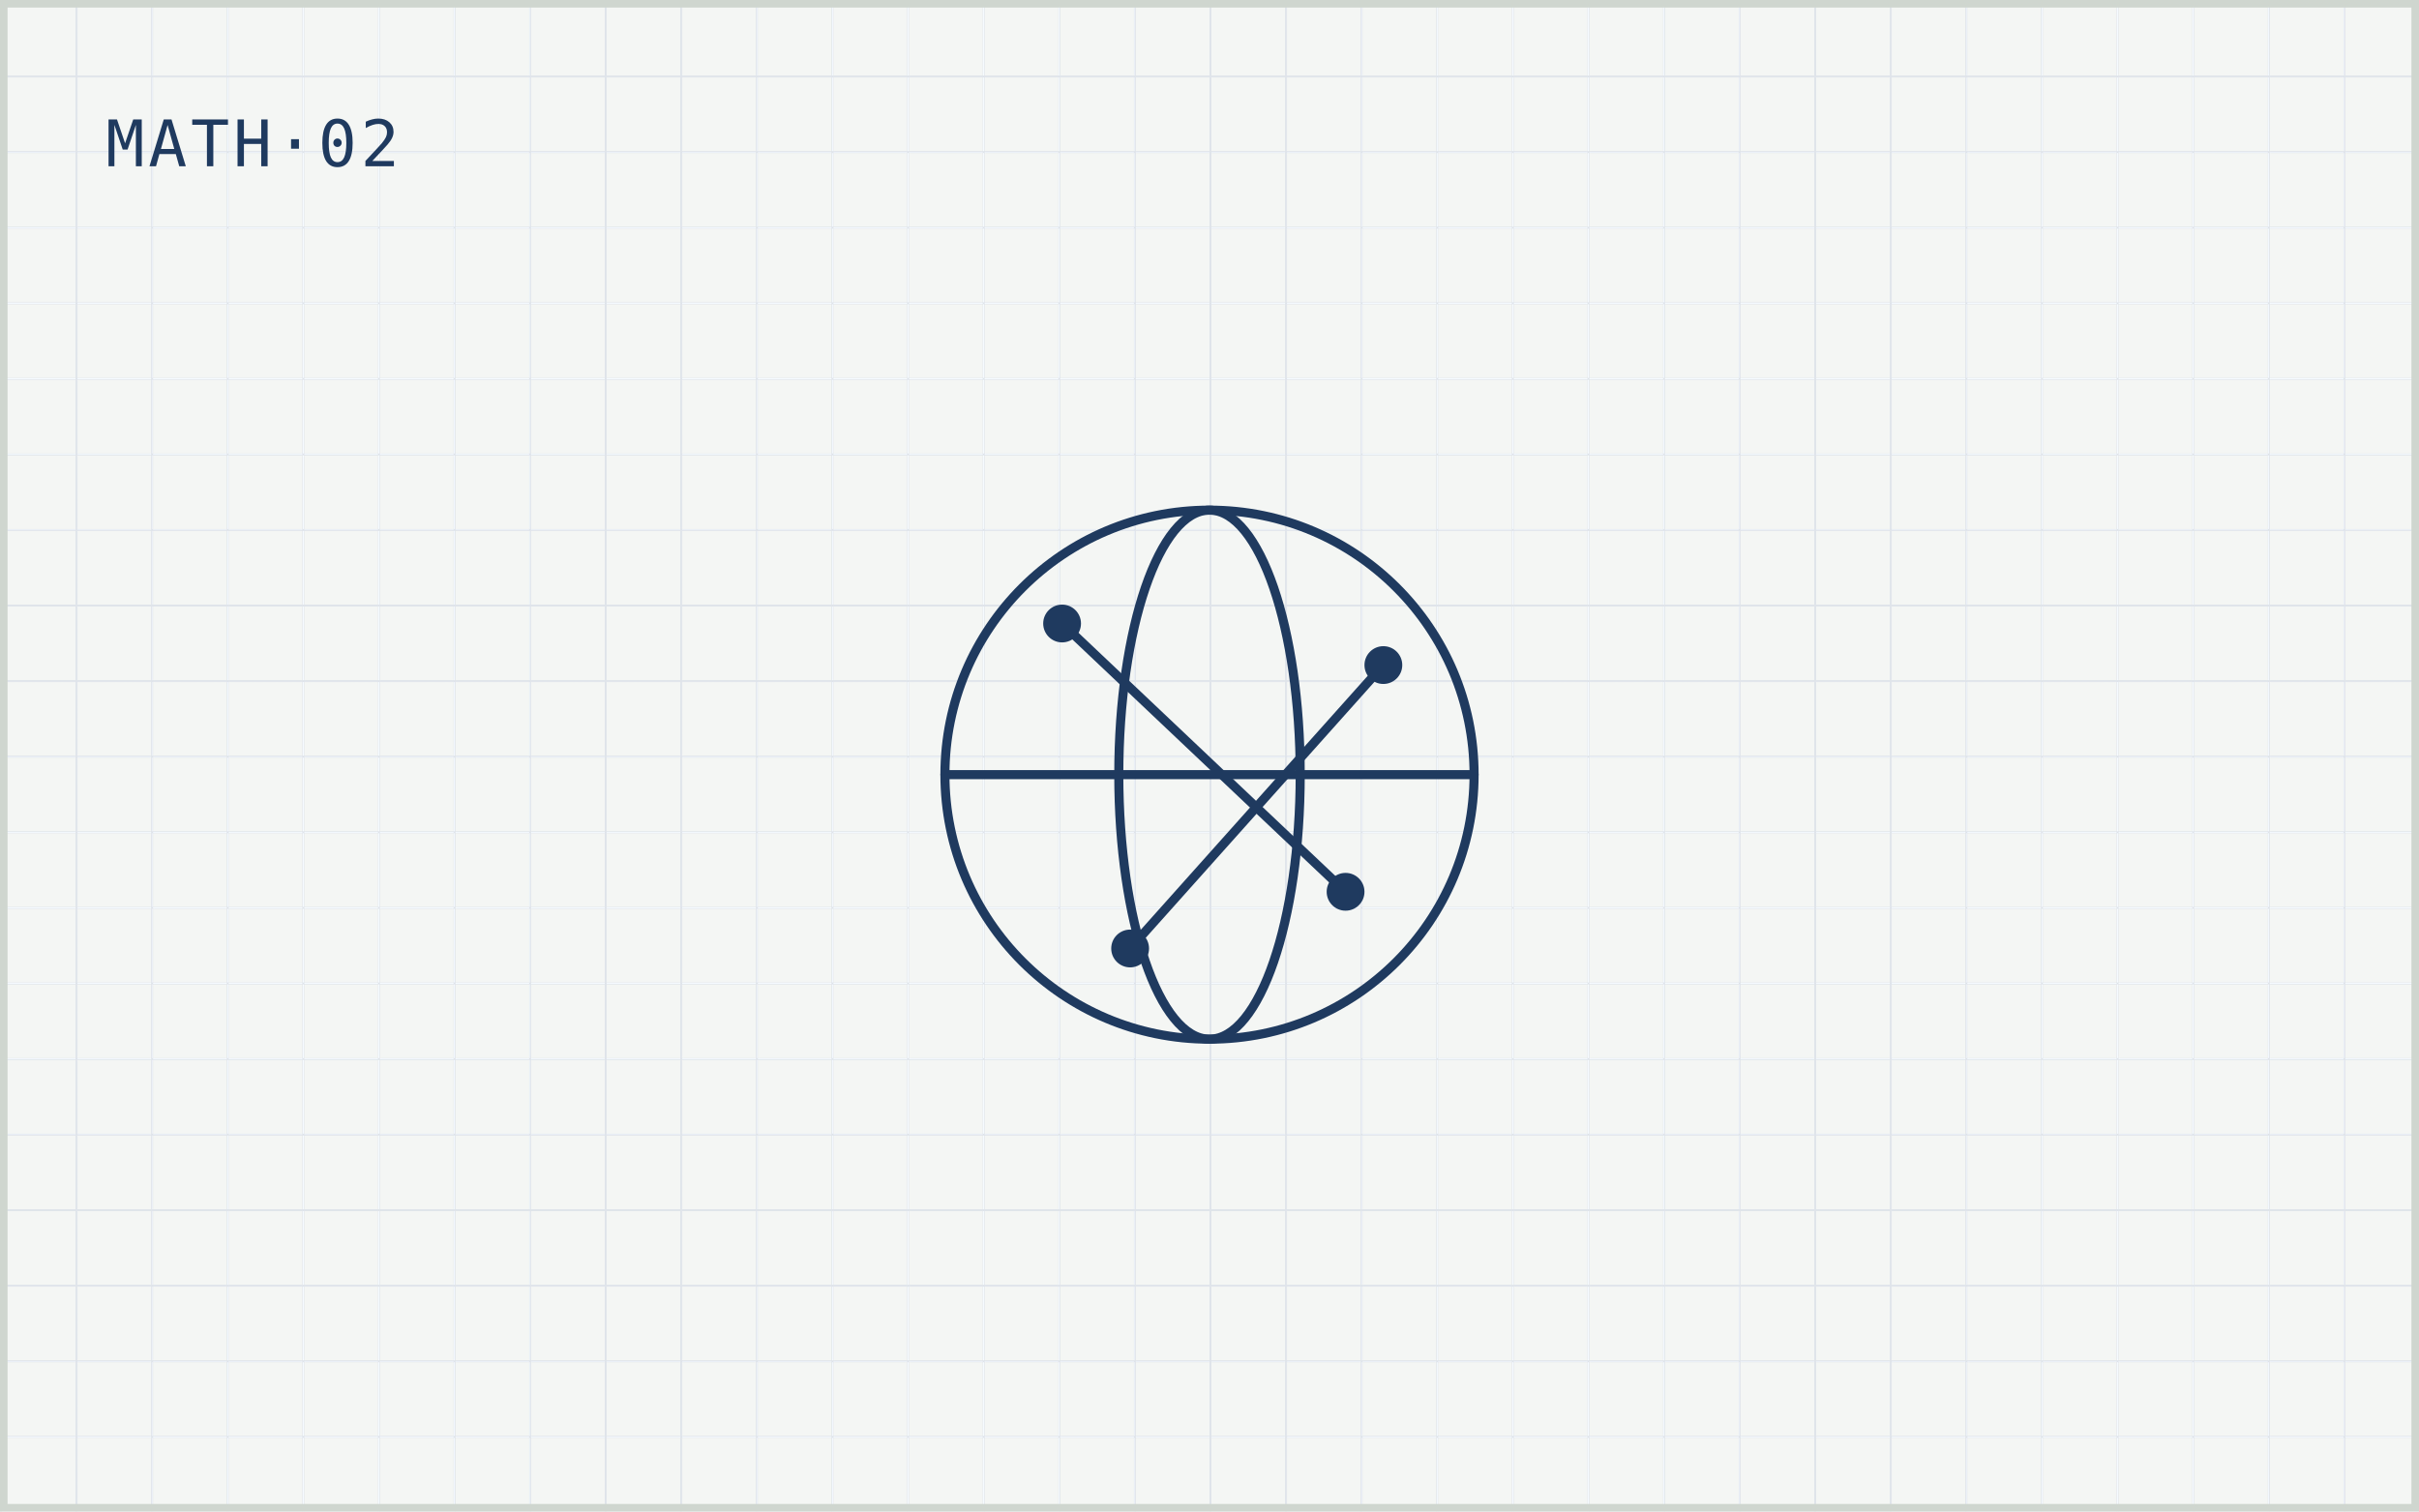
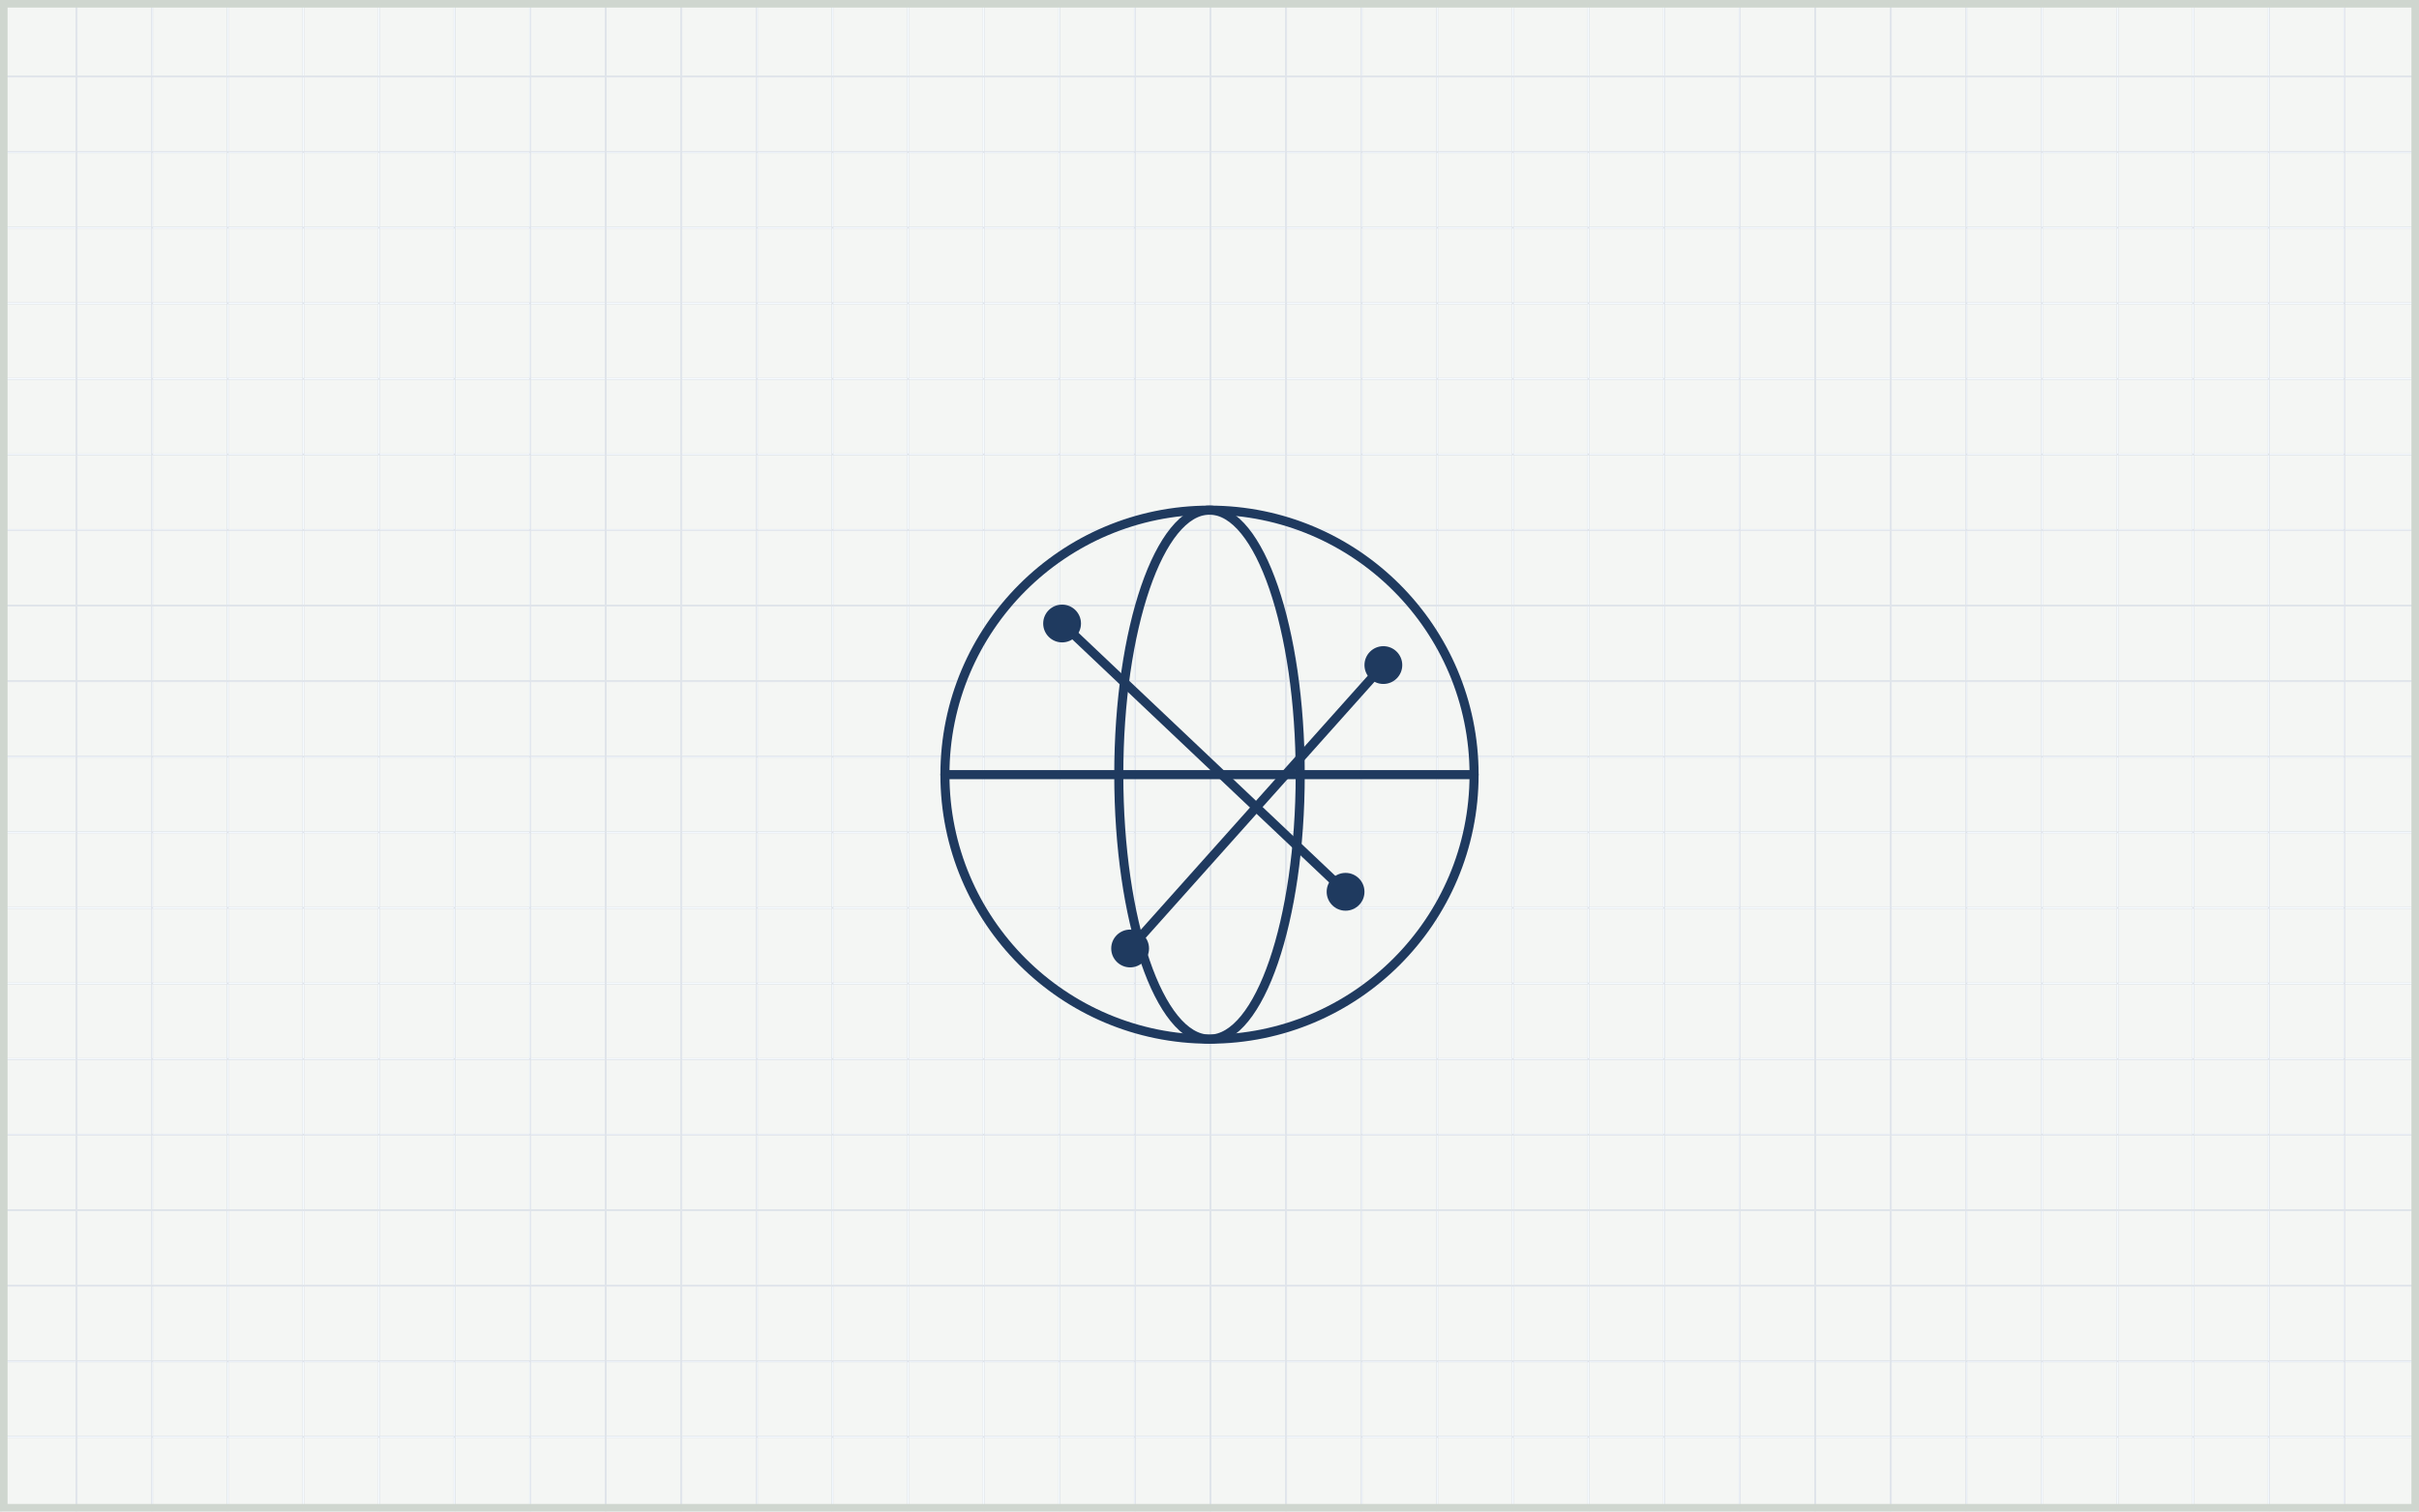
<svg xmlns="http://www.w3.org/2000/svg" viewBox="0 0 640 400" width="640" height="400" role="img" aria-label="Global Sports League Scheduling">
  <defs>
    <pattern id="g" width="20" height="20" patternUnits="userSpaceOnUse">
      <path d="M20 0 H0 V20" fill="none" stroke="#dfe4ea" stroke-width="1" />
    </pattern>
  </defs>
  <rect width="640" height="400" fill="#f4f6f4" />
  <rect width="640" height="400" fill="url(#g)" />
  <g stroke="#1F3A5F" stroke-width="2.4" stroke-linejoin="round" stroke-linecap="round" fill="none">
    <circle cx="320" cy="205" r="70" />
    <ellipse cx="320" cy="205" rx="24" ry="70" />
    <path d="M250 205 H390" />
    <path d="M281 165 L356 236" />
    <path d="M366 176 L299 251" />
  </g>
  <g fill="#1F3A5F">
    <circle cx="281" cy="165" r="5" />
    <circle cx="366" cy="176" r="5" />
    <circle cx="299" cy="251" r="5" />
    <circle cx="356" cy="236" r="5" />
  </g>
-   <text x="28" y="44" font-family="'IBM Plex Mono',monospace" font-size="17" fill="#1F3A5F" letter-spacing="1">MATH·02</text>
  <rect x="1" y="1" width="638" height="398" fill="none" stroke="#cfd6cf" stroke-width="2" />
</svg>
